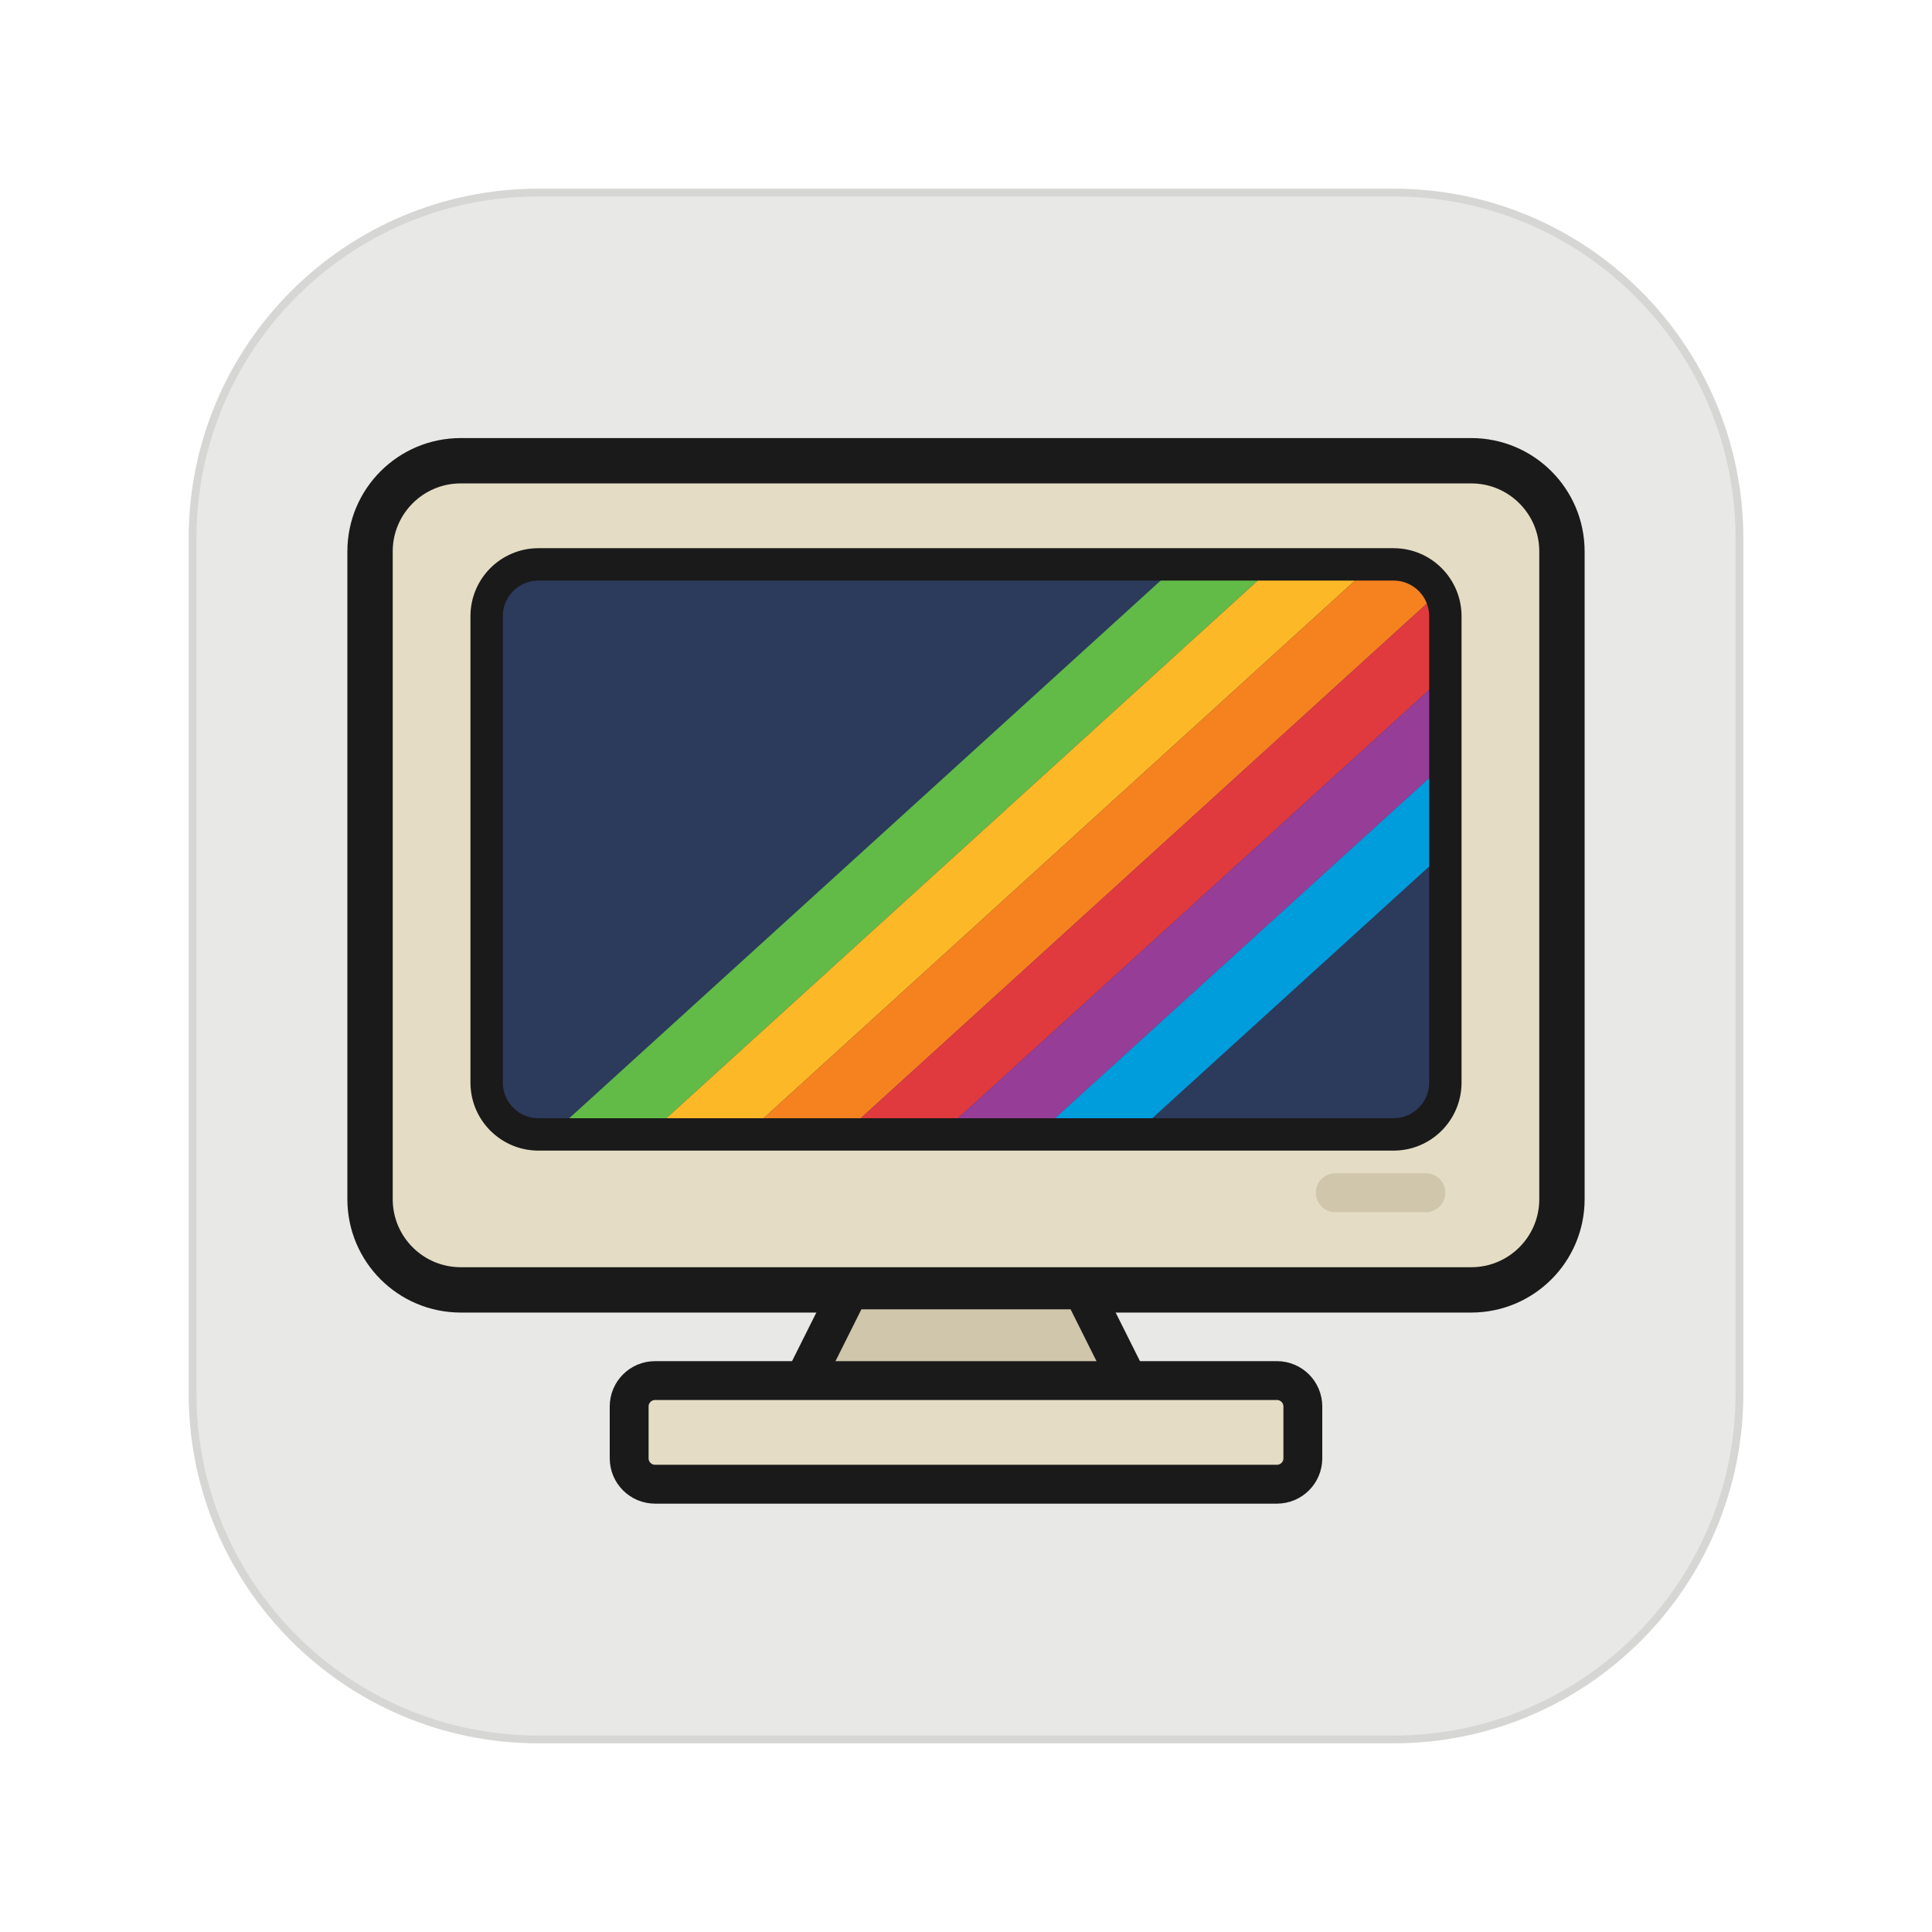
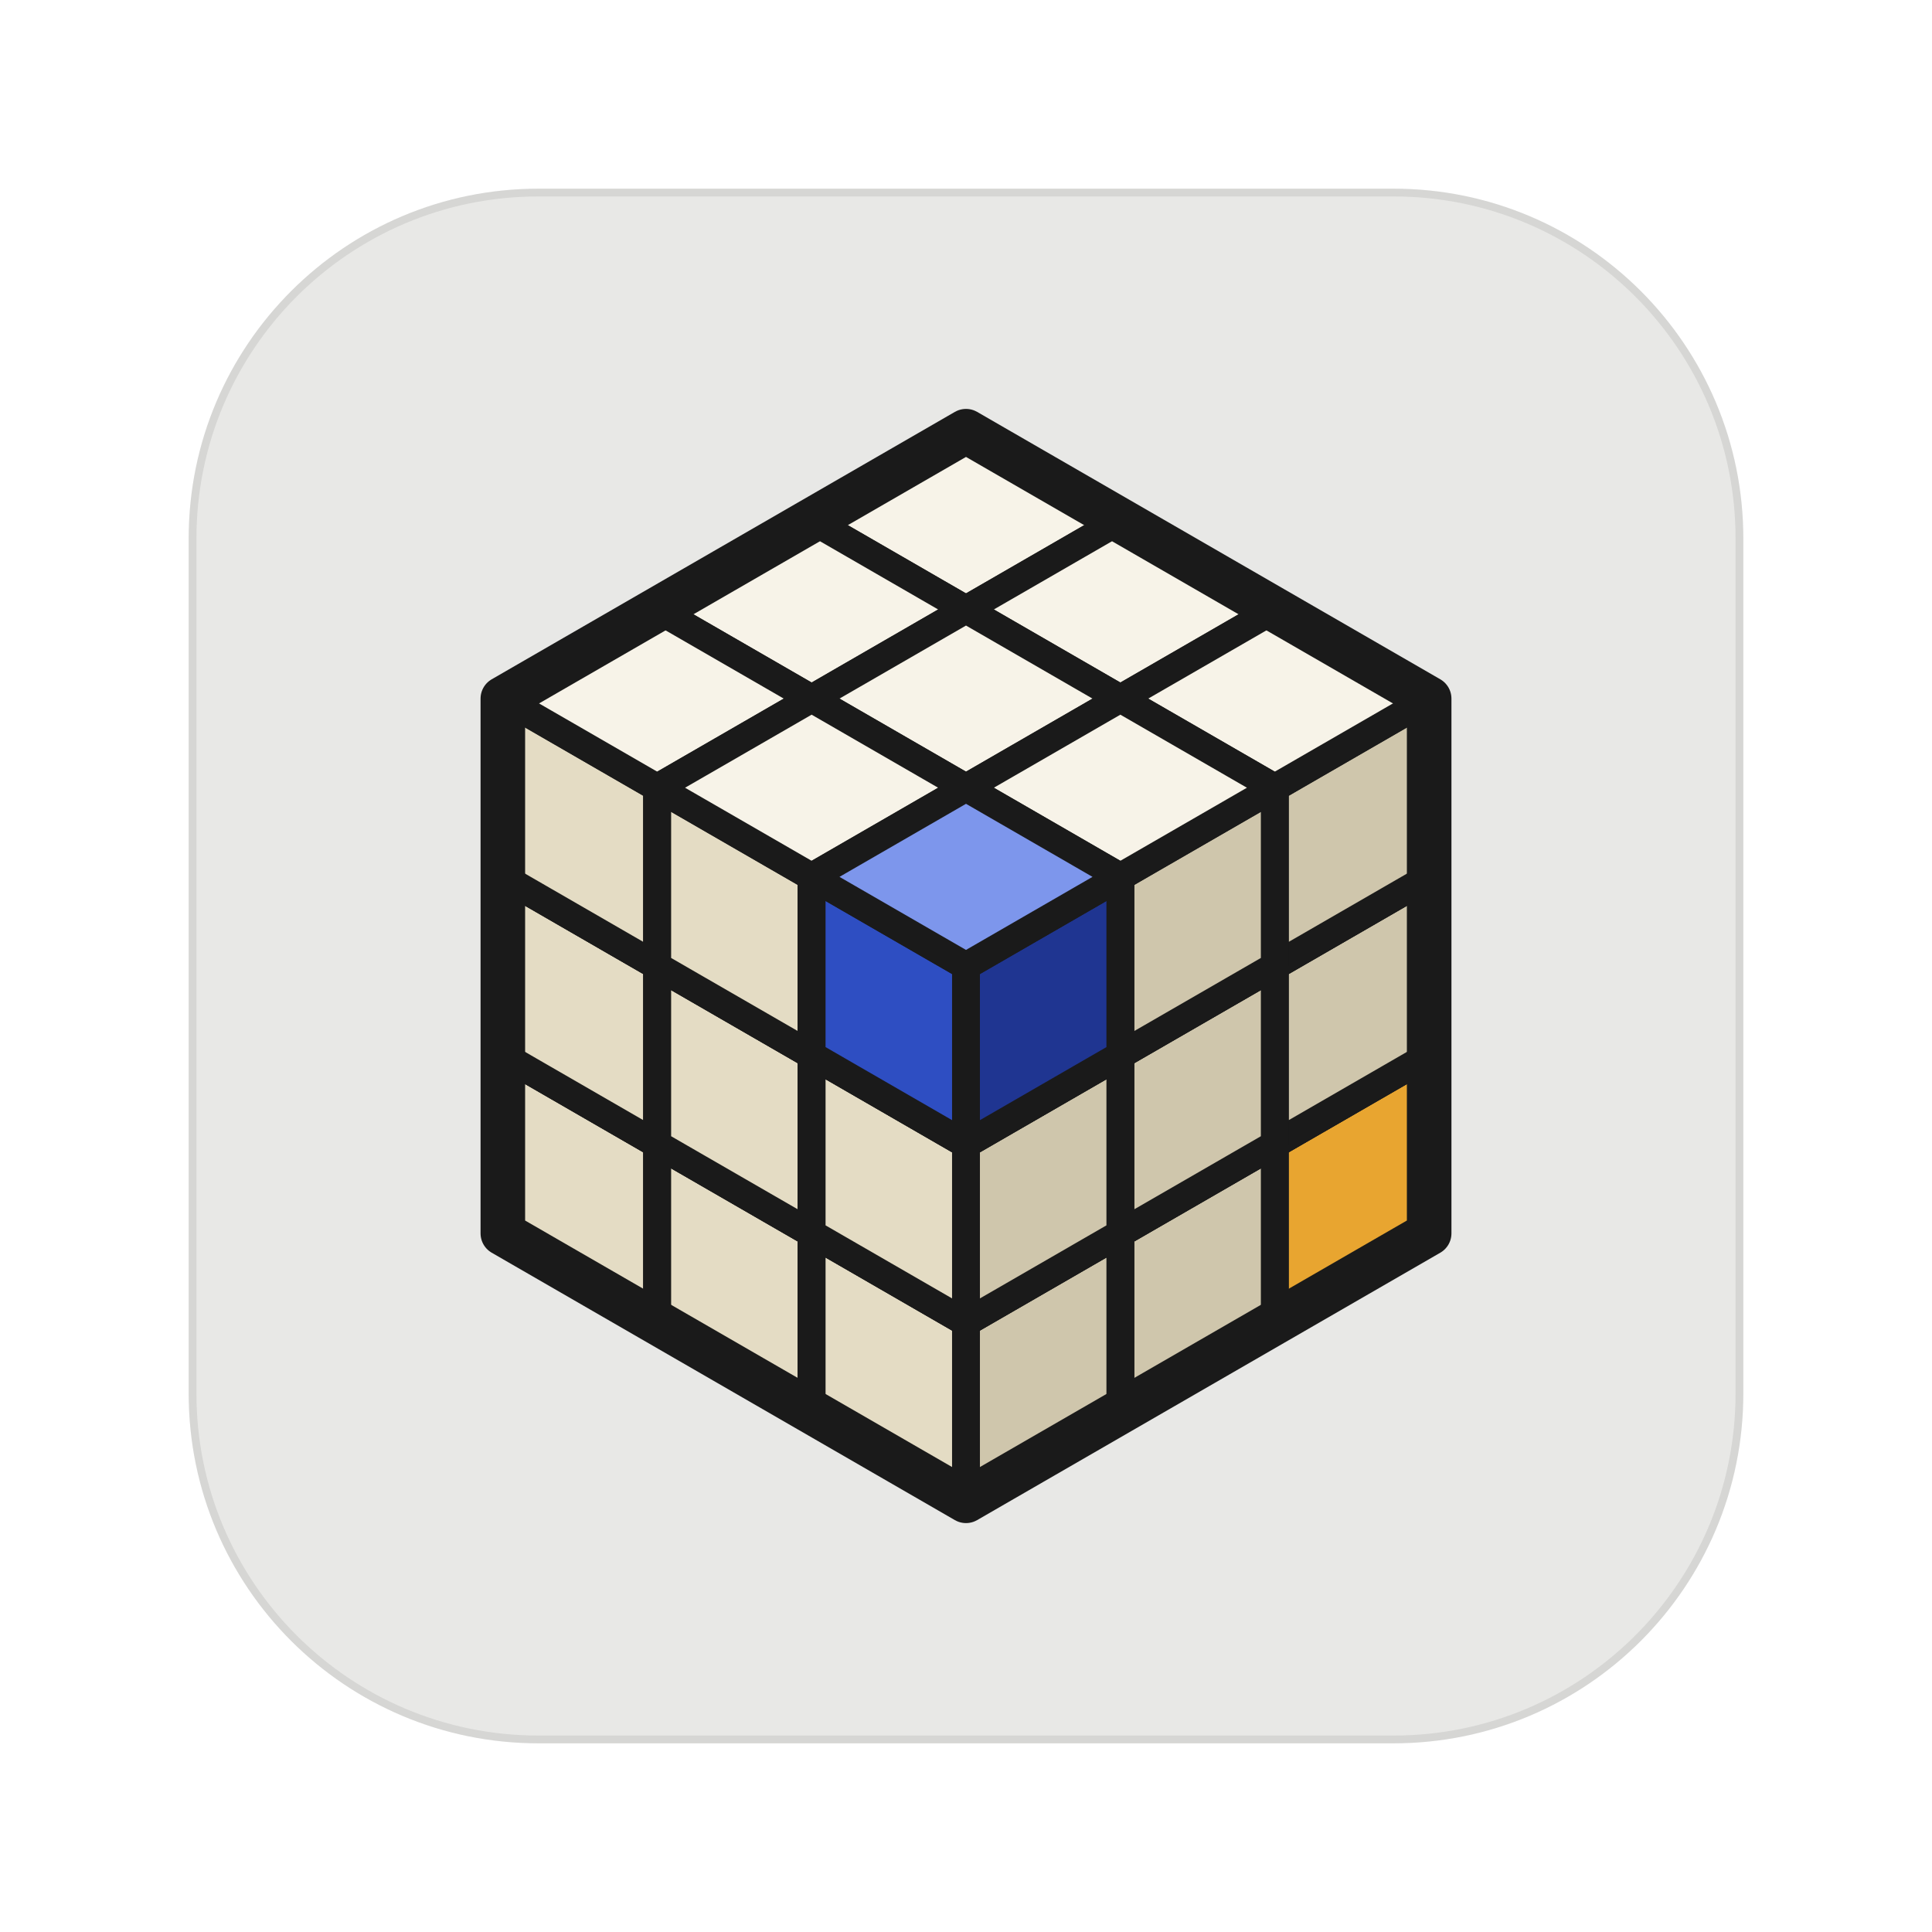
<svg xmlns="http://www.w3.org/2000/svg" width="1024" height="1024" viewBox="0 0 1024 1024">
  <g transform="translate(100 100) scale(3.43333) translate(-8 -8)">
    <rect x="8" y="8" width="240" height="240" rx="54" fill="#E8E8E6" />
    <rect x="8.6" y="8.6" width="238.8" height="238.8" rx="53.4" fill="none" stroke="#000000" stroke-opacity=".08" stroke-width="1.2" />
-     <rect x="36" y="50" width="184" height="128" rx="14" fill="#E4DCC4" stroke="#1A1A1A" stroke-width="7" />
-     <clipPath id="clD1">
-       <rect x="54" y="66" width="148" height="88" rx="8" />
-     </clipPath>
-     <g clip-path="url(#clD1)">
-       <rect x="54" y="66" width="148" height="88" fill="#2C3A5C" />
-       <polygon points="64,154 79,154 175.8,66 160.8,66" fill="#61BB46" />
-       <polygon points="79,154 94,154 190.8,66 175.8,66" fill="#FDB827" />
-       <polygon points="94,154 109,154 205.8,66 190.8,66" fill="#F5821F" />
-       <polygon points="109,154 124,154 220.8,66 205.8,66" fill="#E03A3E" />
-       <polygon points="124,154 139,154 235.8,66 220.8,66" fill="#963D97" />
-       <polygon points="139,154 154,154 250.8,66 235.8,66" fill="#009DDC" />
+     <g transform="translate(128 128) scale(.86) translate(-128 -128)">
+       <polygon points="72.57,160.00 44.86,144.00 44.86,176.00 72.57,192.00" fill="#E4DCC4" stroke="#1A1A1A" stroke-width="5" stroke-linejoin="round" />
+       <polygon points="72.57,160.00 100.29,144.00 100.29,176.00 72.57,192.00" fill="#CFC6AC" stroke="#1A1A1A" stroke-width="5" stroke-linejoin="round" />
+       <polygon points="72.57,160.00 44.86,144.00 72.57,128.00 100.29,144.00" fill="#F7F3E8" stroke="#1A1A1A" stroke-width="5" stroke-linejoin="round" />
+       <polygon points="183.43,160.00 155.71,144.00 155.71,176.00 183.43,192.00" fill="#F2B544" stroke="#1A1A1A" stroke-width="5" stroke-linejoin="round" />
+       <polygon points="183.43,160.00 211.14,144.00 211.14,176.00 183.43,192.00" fill="#E8A530" stroke="#1A1A1A" stroke-width="5" stroke-linejoin="round" />
+       <polygon points="183.43,160.00 155.71,144.00 183.43,128.00 211.14,144.00" fill="#F8D27E" stroke="#1A1A1A" stroke-width="5" stroke-linejoin="round" />
+       <polygon points="128.00,64.00 100.29,48.00 100.29,80.00 128.00,96.00" fill="#E4DCC4" stroke="#1A1A1A" stroke-width="5" stroke-linejoin="round" />
+       <polygon points="128.00,64.00 155.71,48.00 155.71,80.00 128.00,96.00" fill="#CFC6AC" stroke="#1A1A1A" stroke-width="5" stroke-linejoin="round" />
+       <polygon points="128.00,64.00 100.29,48.00 128.00,32.00 155.71,48.00" fill="#F7F3E8" stroke="#1A1A1A" stroke-width="5" stroke-linejoin="round" />
+       <polygon points="100.29,176.00 72.57,160.00 72.57,192.00 100.29,208.00" fill="#E4DCC4" stroke="#1A1A1A" stroke-width="5" stroke-linejoin="round" />
+       <polygon points="100.29,176.00 128.00,160.00 128.00,192.00 100.29,208.00" fill="#CFC6AC" stroke="#1A1A1A" stroke-width="5" stroke-linejoin="round" />
+       <polygon points="100.29,176.00 72.57,160.00 100.29,144.00 128.00,160.00" fill="#F7F3E8" stroke="#1A1A1A" stroke-width="5" stroke-linejoin="round" />
+       <polygon points="155.71,176.00 128.00,160.00 128.00,192.00 155.71,208.00" fill="#E4DCC4" stroke="#1A1A1A" stroke-width="5" stroke-linejoin="round" />
+       <polygon points="155.71,176.00 183.43,160.00 183.43,192.00 155.71,208.00" fill="#CFC6AC" stroke="#1A1A1A" stroke-width="5" stroke-linejoin="round" />
+       <polygon points="155.71,176.00 128.00,160.00 155.71,144.00 183.43,160.00" fill="#F7F3E8" stroke="#1A1A1A" stroke-width="5" stroke-linejoin="round" />
+       <polygon points="72.57,128.00 44.86,112.00 44.86,144.00 72.57,160.00" fill="#E4DCC4" stroke="#1A1A1A" stroke-width="5" stroke-linejoin="round" />
+       <polygon points="72.57,128.00 100.29,112.00 100.29,144.00 72.57,160.00" fill="#CFC6AC" stroke="#1A1A1A" stroke-width="5" stroke-linejoin="round" />
+       <polygon points="72.57,128.00 44.86,112.00 72.57,96.00 100.29,112.00" fill="#F7F3E8" stroke="#1A1A1A" stroke-width="5" stroke-linejoin="round" />
+       <polygon points="183.43,128.00 155.71,112.00 155.71,144.00 183.43,160.00" fill="#E4DCC4" stroke="#1A1A1A" stroke-width="5" stroke-linejoin="round" />
+       <polygon points="183.43,128.00 211.14,112.00 211.14,144.00 183.43,160.00" fill="#CFC6AC" stroke="#1A1A1A" stroke-width="5" stroke-linejoin="round" />
+       <polygon points="183.43,128.00 155.71,112.00 183.43,96.00 211.14,112.00" fill="#F7F3E8" stroke="#1A1A1A" stroke-width="5" stroke-linejoin="round" />
+       <polygon points="100.29,80.00 72.57,64.00 72.57,96.00 100.29,112.00" fill="#E4DCC4" stroke="#1A1A1A" stroke-width="5" stroke-linejoin="round" />
+       <polygon points="100.29,80.00 128.00,64.00 128.00,96.00 100.29,112.00" fill="#CFC6AC" stroke="#1A1A1A" stroke-width="5" stroke-linejoin="round" />
+       <polygon points="100.29,80.00 72.57,64.00 100.29,48.00 128.00,64.00" fill="#F7F3E8" stroke="#1A1A1A" stroke-width="5" stroke-linejoin="round" />
+       <polygon points="155.71,80.00 128.00,64.00 128.00,96.00 155.71,112.00" fill="#E4DCC4" stroke="#1A1A1A" stroke-width="5" stroke-linejoin="round" />
+       <polygon points="155.71,80.00 183.43,64.00 183.43,96.00 155.71,112.00" fill="#CFC6AC" stroke="#1A1A1A" stroke-width="5" stroke-linejoin="round" />
+       <polygon points="155.71,80.00 128.00,64.00 155.71,48.00 183.43,64.00" fill="#F7F3E8" stroke="#1A1A1A" stroke-width="5" stroke-linejoin="round" />
+       <polygon points="128.00,192.00 100.29,176.00 100.29,208.00 128.00,224.00" fill="#E4DCC4" stroke="#1A1A1A" stroke-width="5" stroke-linejoin="round" />
+       <polygon points="128.00,192.00 155.71,176.00 155.71,208.00 128.00,224.00" fill="#CFC6AC" stroke="#1A1A1A" stroke-width="5" stroke-linejoin="round" />
+       <polygon points="128.00,192.00 100.29,176.00 128.00,160.00 155.71,176.00" fill="#F7F3E8" stroke="#1A1A1A" stroke-width="5" stroke-linejoin="round" />
+       <polygon points="100.29,144.00 72.57,128.00 72.57,160.00 100.29,176.00" fill="#E4DCC4" stroke="#1A1A1A" stroke-width="5" stroke-linejoin="round" />
+       <polygon points="100.29,144.00 128.00,128.00 128.00,160.00 100.29,176.00" fill="#CFC6AC" stroke="#1A1A1A" stroke-width="5" stroke-linejoin="round" />
+       <polygon points="100.29,144.00 72.57,128.00 100.29,112.00 128.00,128.00" fill="#F7F3E8" stroke="#1A1A1A" stroke-width="5" stroke-linejoin="round" />
+       <polygon points="155.71,144.00 128.00,128.00 128.00,160.00 155.71,176.00" fill="#E4DCC4" stroke="#1A1A1A" stroke-width="5" stroke-linejoin="round" />
+       <polygon points="155.71,144.00 183.43,128.00 183.43,160.00 155.71,176.00" fill="#CFC6AC" stroke="#1A1A1A" stroke-width="5" stroke-linejoin="round" />
+       <polygon points="155.71,144.00 128.00,128.00 155.71,112.00 183.43,128.00" fill="#F7F3E8" stroke="#1A1A1A" stroke-width="5" stroke-linejoin="round" />
+       <polygon points="72.57,96.00 44.86,80.00 44.86,112.00 72.57,128.00" fill="#E4DCC4" stroke="#1A1A1A" stroke-width="5" stroke-linejoin="round" />
+       <polygon points="72.57,96.00 100.29,80.00 100.29,112.00 72.57,128.00" fill="#CFC6AC" stroke="#1A1A1A" stroke-width="5" stroke-linejoin="round" />
+       <polygon points="72.57,96.00 44.86,80.00 72.57,64.00 100.29,80.00" fill="#F7F3E8" stroke="#1A1A1A" stroke-width="5" stroke-linejoin="round" />
+       <polygon points="128.00,96.00 100.29,80.00 100.29,112.00 128.00,128.00" fill="#E4DCC4" stroke="#1A1A1A" stroke-width="5" stroke-linejoin="round" />
+       <polygon points="128.00,96.00 155.71,80.00 155.71,112.00 128.00,128.00" fill="#CFC6AC" stroke="#1A1A1A" stroke-width="5" stroke-linejoin="round" />
+       <polygon points="128.00,96.00 100.29,80.00 128.00,64.00 155.71,80.00" fill="#F7F3E8" stroke="#1A1A1A" stroke-width="5" stroke-linejoin="round" />
+       <polygon points="183.43,96.00 155.71,80.00 155.71,112.00 183.43,128.00" fill="#E4DCC4" stroke="#1A1A1A" stroke-width="5" stroke-linejoin="round" />
+       <polygon points="183.43,96.00 211.14,80.00 211.14,112.00 183.43,128.00" fill="#CFC6AC" stroke="#1A1A1A" stroke-width="5" stroke-linejoin="round" />
+       <polygon points="183.43,96.00 155.71,80.00 183.43,64.00 211.14,80.00" fill="#F7F3E8" stroke="#1A1A1A" stroke-width="5" stroke-linejoin="round" />
+       <polygon points="128.00,160.00 100.29,144.00 100.29,176.00 128.00,192.00" fill="#E4DCC4" stroke="#1A1A1A" stroke-width="5" stroke-linejoin="round" />
+       <polygon points="128.00,160.00 155.71,144.00 155.71,176.00 128.00,192.00" fill="#CFC6AC" stroke="#1A1A1A" stroke-width="5" stroke-linejoin="round" />
+       <polygon points="128.00,160.00 100.29,144.00 128.00,128.00 155.71,144.00" fill="#F7F3E8" stroke="#1A1A1A" stroke-width="5" stroke-linejoin="round" />
+       <polygon points="100.29,112.00 72.57,96.00 72.57,128.00 100.29,144.00" fill="#E4DCC4" stroke="#1A1A1A" stroke-width="5" stroke-linejoin="round" />
+       <polygon points="100.29,112.00 128.00,96.00 128.00,128.00 100.29,144.00" fill="#CFC6AC" stroke="#1A1A1A" stroke-width="5" stroke-linejoin="round" />
+       <polygon points="100.29,112.00 72.57,96.00 100.29,80.00 128.00,96.00" fill="#F7F3E8" stroke="#1A1A1A" stroke-width="5" stroke-linejoin="round" />
+       <polygon points="155.71,112.00 128.00,96.00 128.00,128.00 155.71,144.00" fill="#E4DCC4" stroke="#1A1A1A" stroke-width="5" stroke-linejoin="round" />
+       <polygon points="155.71,112.00 183.43,96.00 183.43,128.00 155.71,144.00" fill="#CFC6AC" stroke="#1A1A1A" stroke-width="5" stroke-linejoin="round" />
+       <polygon points="155.71,112.00 128.00,96.00 155.71,80.00 183.43,96.00" fill="#F7F3E8" stroke="#1A1A1A" stroke-width="5" stroke-linejoin="round" />
+       <polygon points="128.00,128.00 100.29,112.00 100.29,144.00 128.00,160.00" fill="#2E4EC2" stroke="#1A1A1A" stroke-width="5" stroke-linejoin="round" />
+       <polygon points="128.00,128.00 155.71,112.00 155.71,144.00 128.00,160.00" fill="#1F3591" stroke="#1A1A1A" stroke-width="5" stroke-linejoin="round" />
+       <polygon points="128.00,128.00 100.29,112.00 128.00,96.00 155.71,112.00" fill="#7D96EC" stroke="#1A1A1A" stroke-width="5" stroke-linejoin="round" />
+       <polygon points="128.00,32.00 211.14,80.00 211.14,176.00 128.00,224.00 44.86,176.00 44.86,80.00" fill="none" stroke="#1A1A1A" stroke-width="8" stroke-linejoin="round" />
    </g>
-     <rect x="54" y="66" width="148" height="88" rx="8" fill="none" stroke="#1A1A1A" stroke-width="5" />
-     <rect x="182" y="160" width="20" height="6" rx="3" fill="#CFC6AC" />
-     <path d="M110 178h36l8 16h-52z" fill="#CFC6AC" stroke="#1A1A1A" stroke-width="6" stroke-linejoin="round" />
-     <rect x="76" y="192" width="104" height="16" rx="4" fill="#E4DCC4" stroke="#1A1A1A" stroke-width="6" />
  </g>
</svg>
